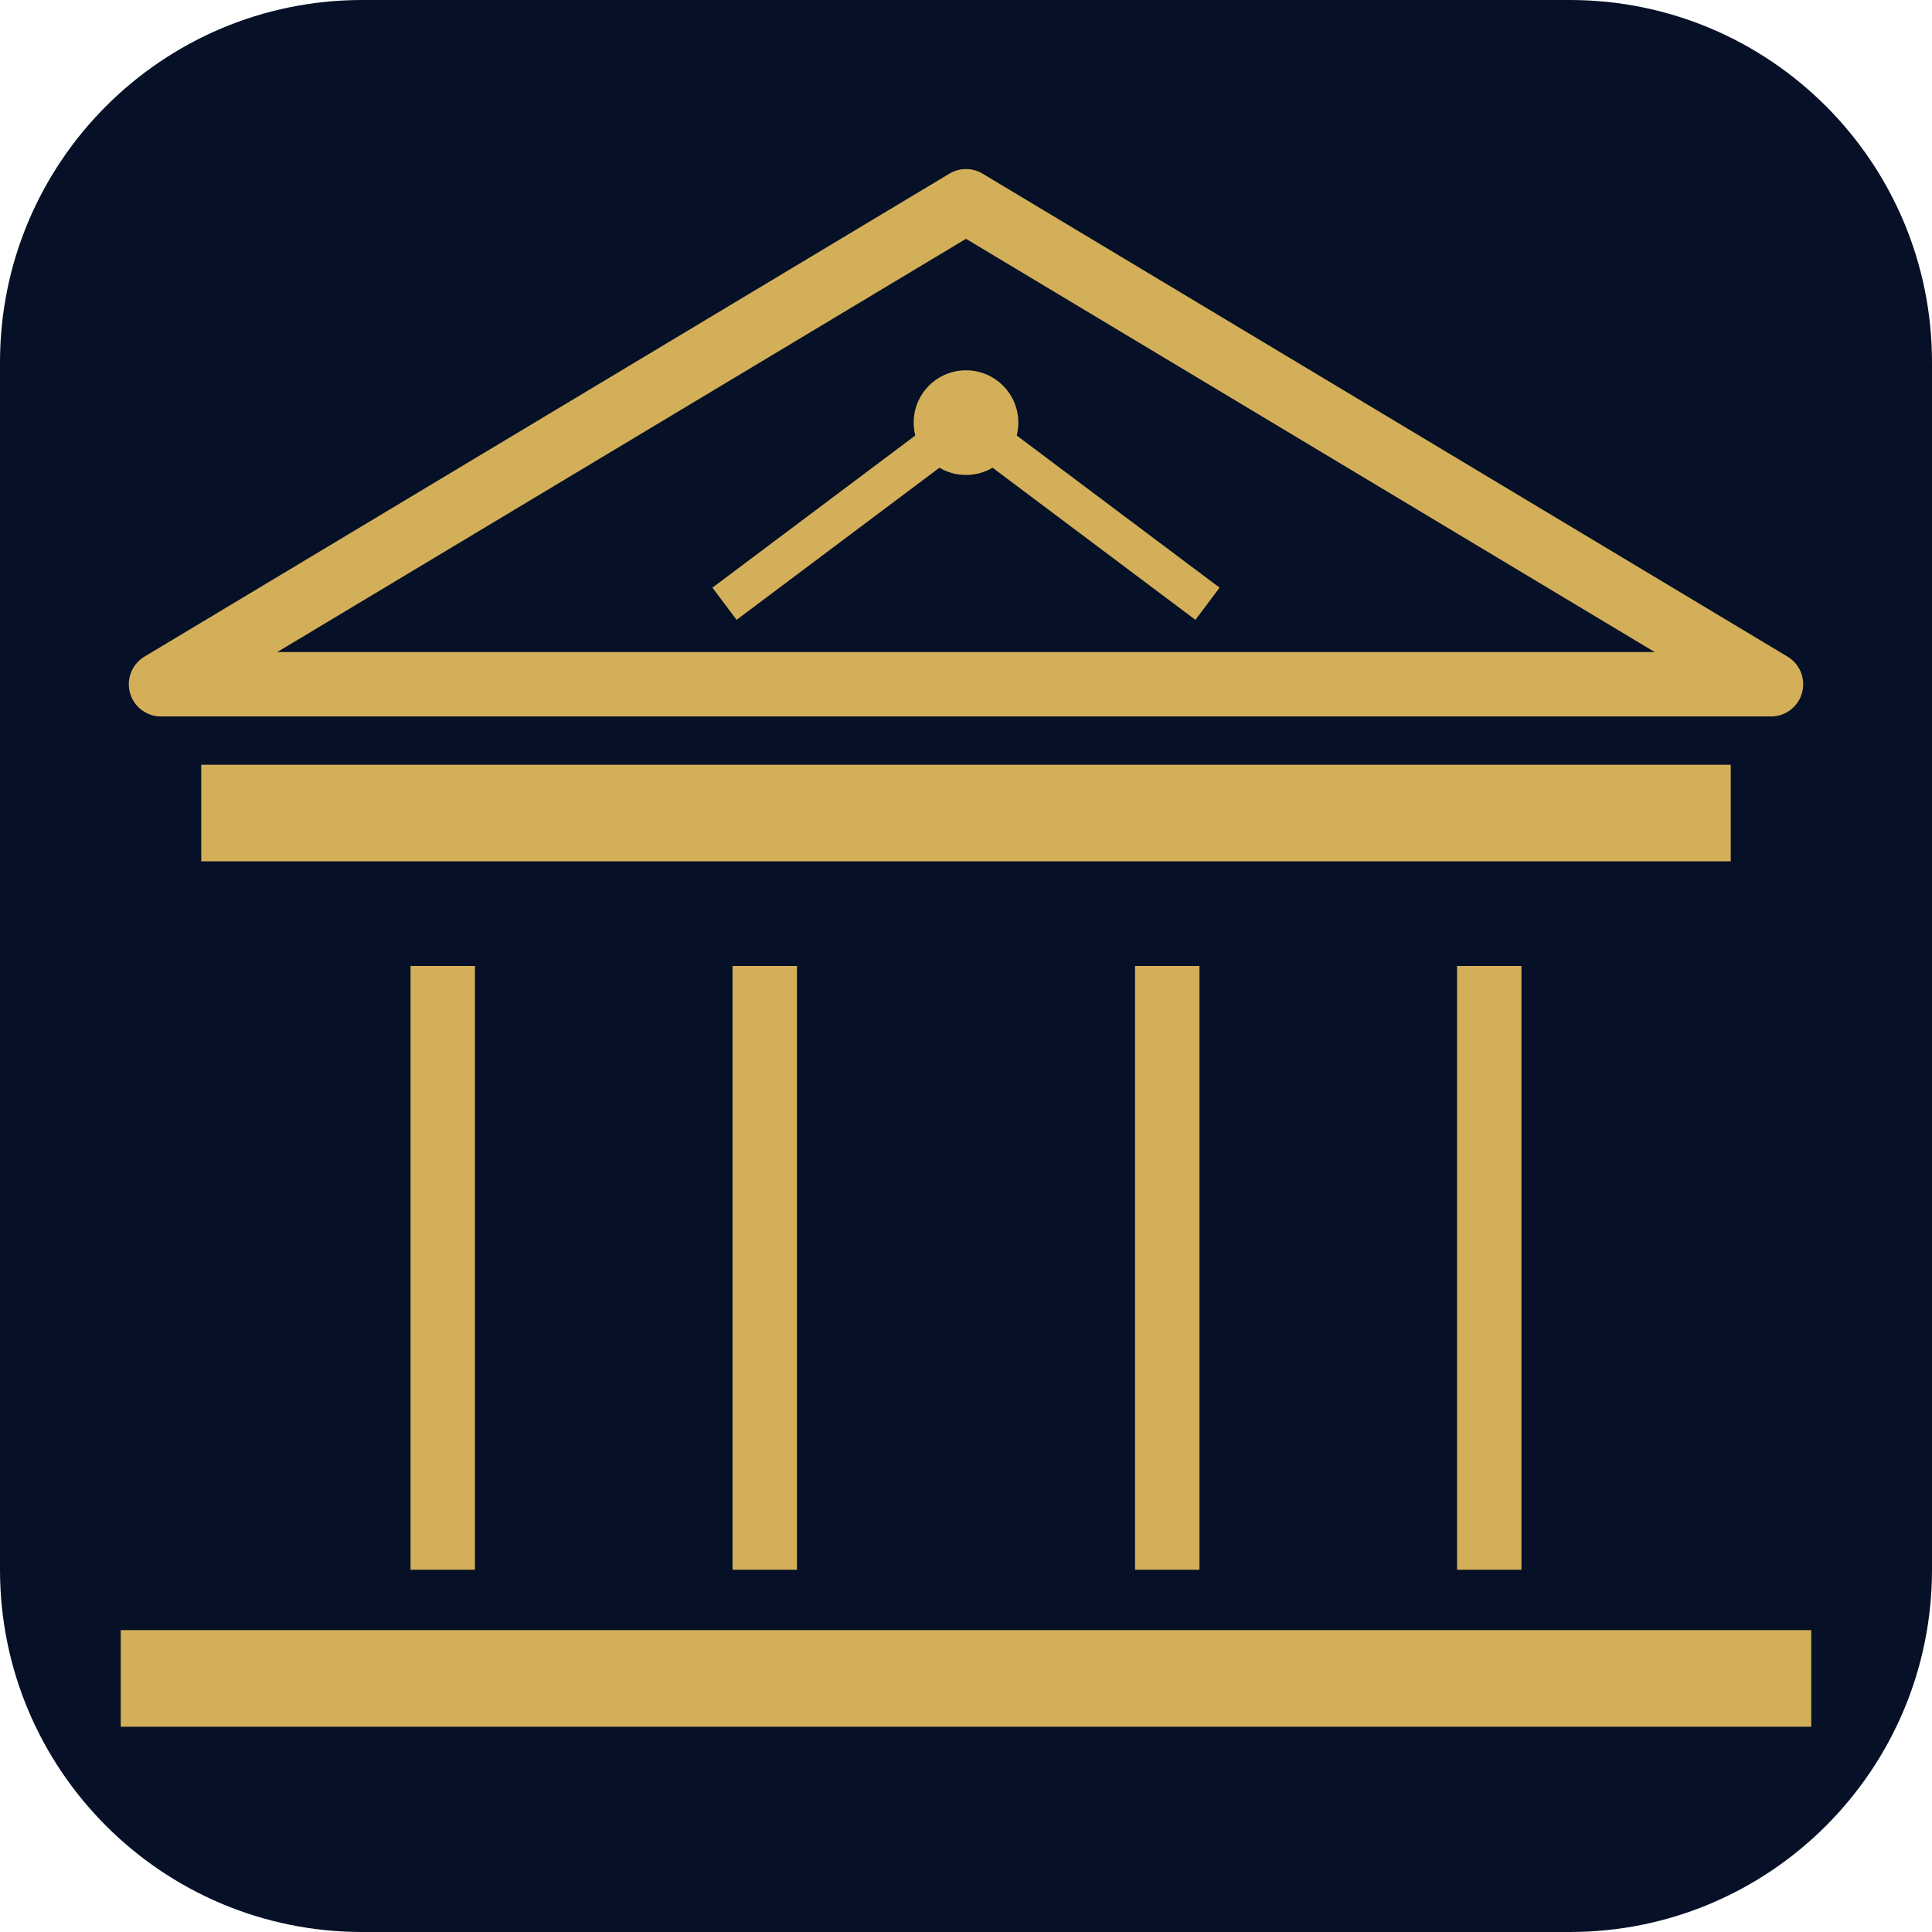
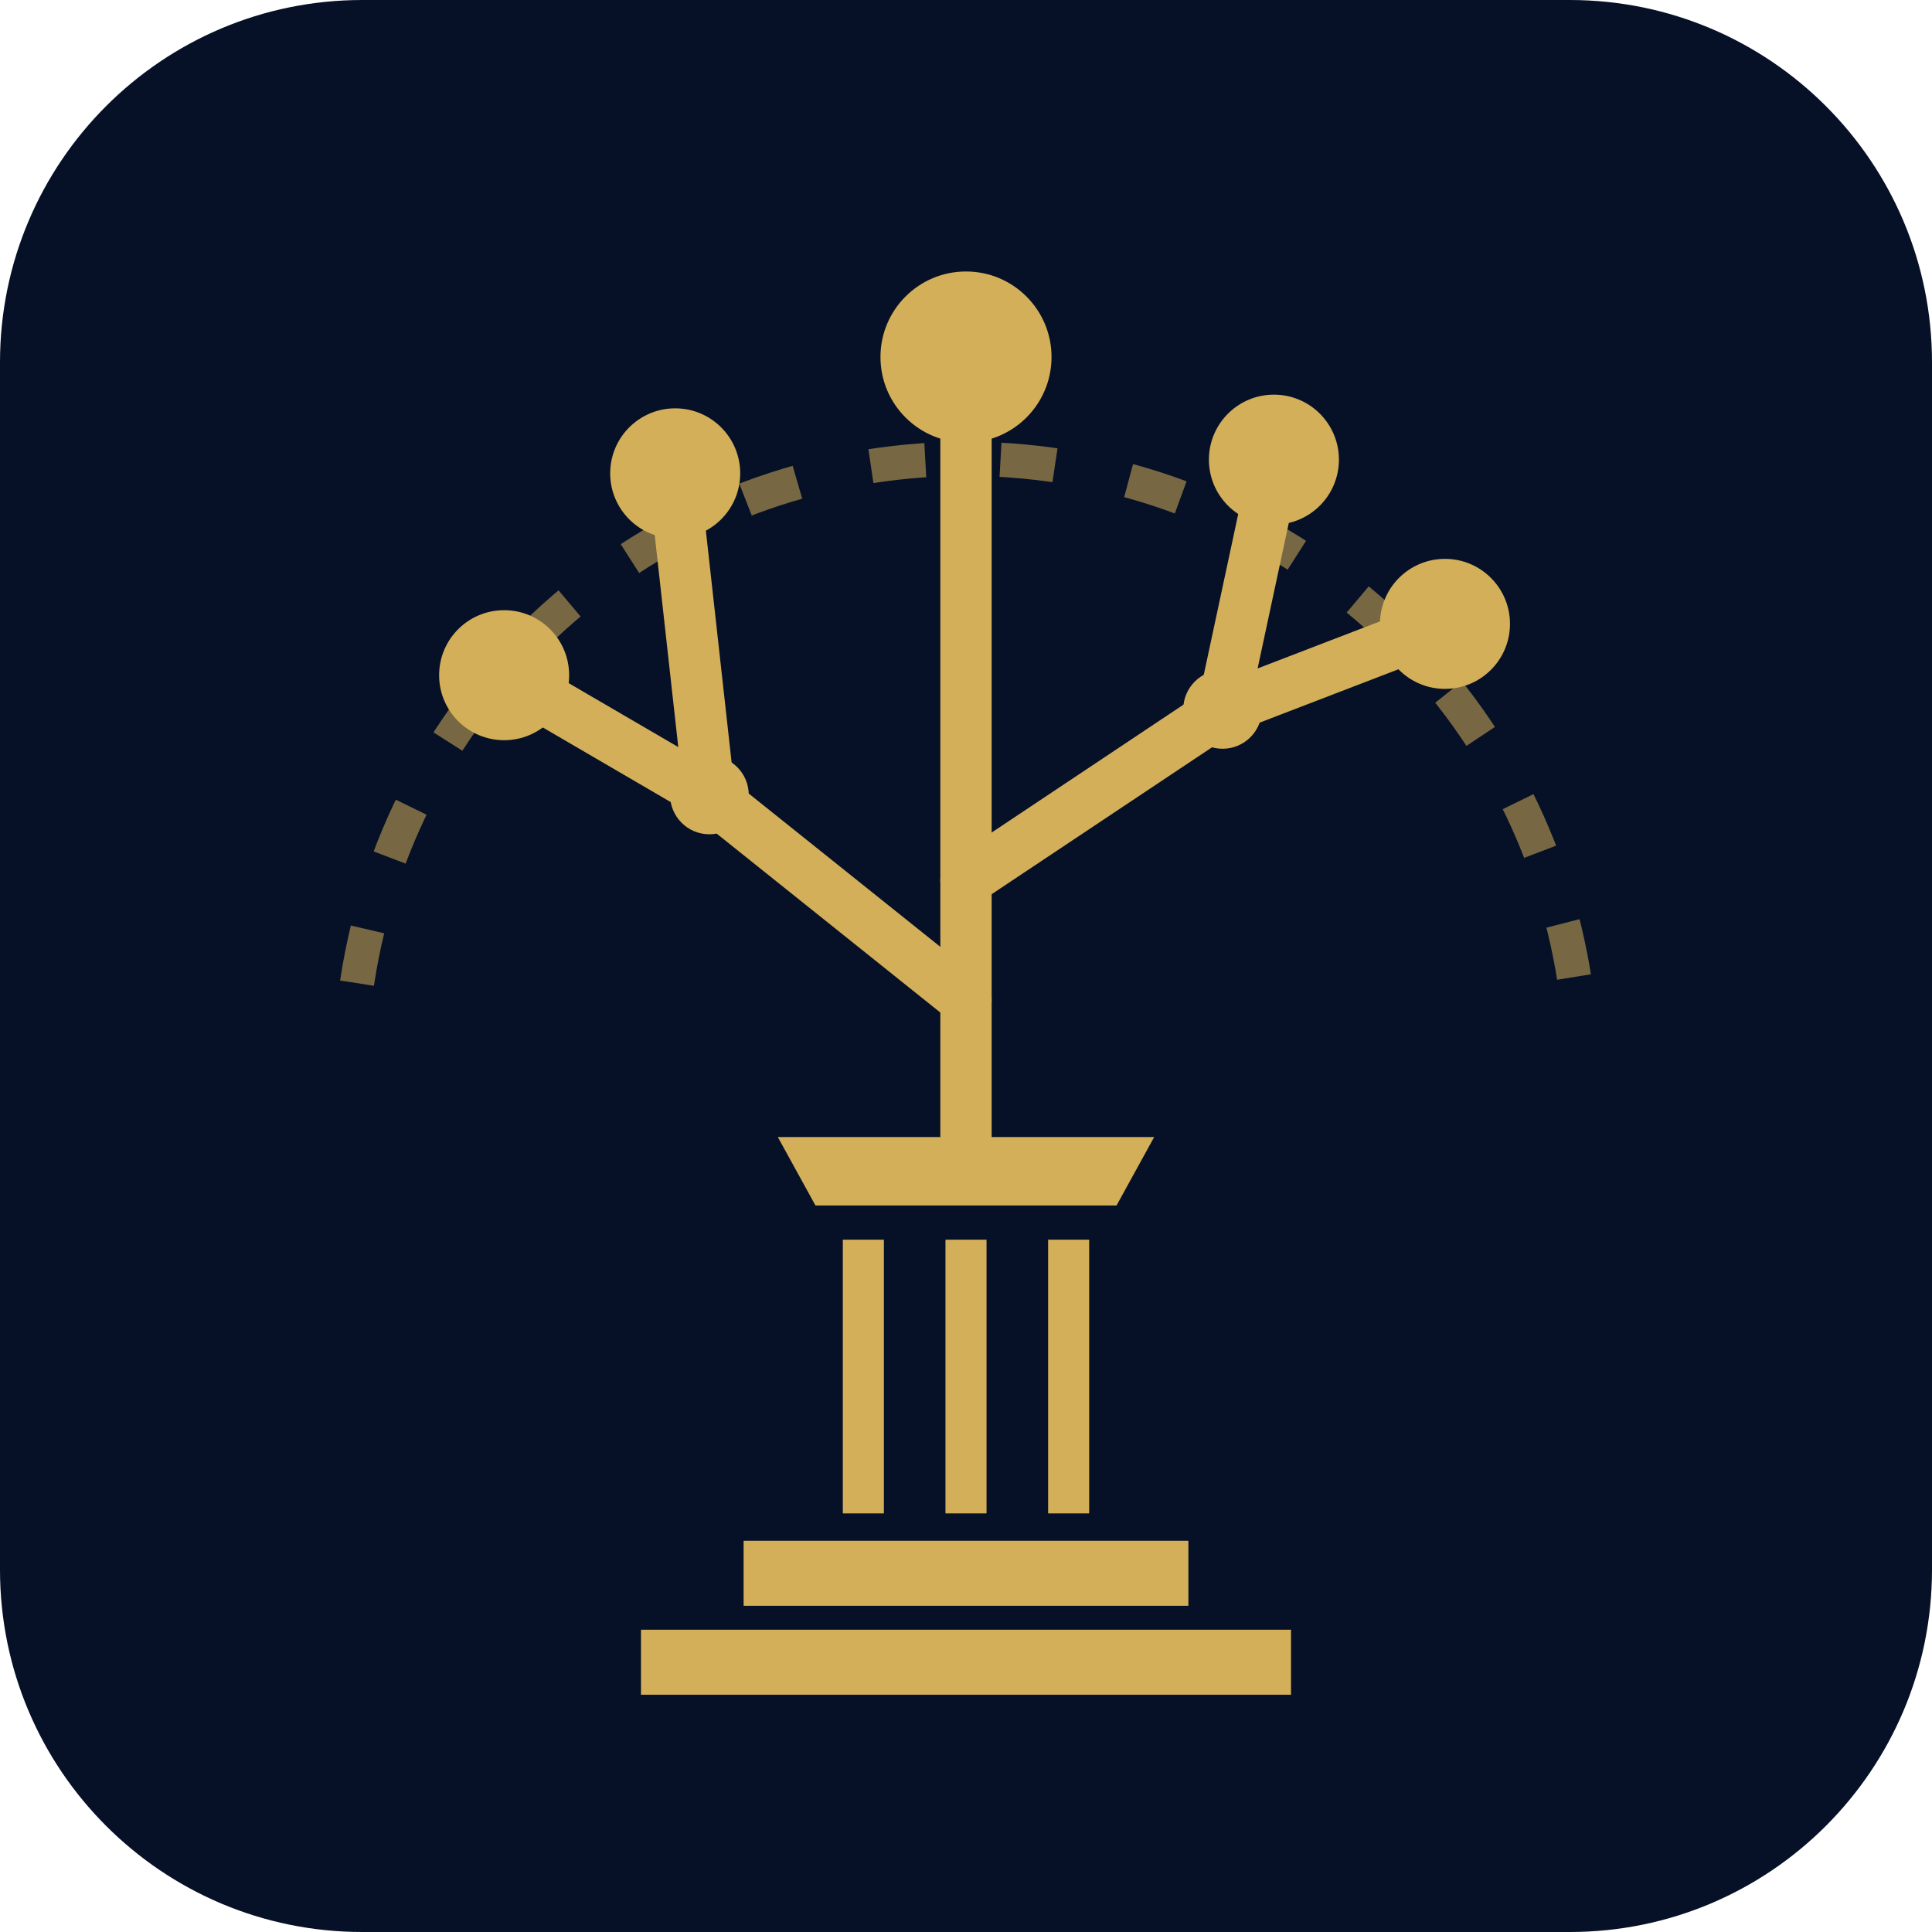
<svg xmlns="http://www.w3.org/2000/svg" viewBox="0 0 48 48">
  <rect width="48" height="48" rx="9" fill="#061127" />
-   <path d="M4 17 L24 5 L44 17 Z" fill="none" stroke="#d4af5a" stroke-width="1.6" stroke-linejoin="round" />
-   <circle cx="24" cy="10.5" r="1.3" fill="#d4af5a" />
-   <path d="M24 10.5 L18 15 M24 10.5 L30 15" stroke="#d4af5a" stroke-width="1" />
-   <rect x="5" y="19" width="38" height="2.4" fill="#d4af5a" />
-   <g stroke="#d4af5a" stroke-width="1.6">
-     <line x1="11" y1="24" x2="11" y2="39" />
-     <line x1="19" y1="24" x2="19" y2="39" />
-     <line x1="29" y1="24" x2="29" y2="39" />
-     <line x1="37" y1="24" x2="37" y2="39" />
+   <g transform="translate(3.6 3.6) scale(0.85)">
+     <path d="M6.2 24.5 A18 18 0 0 1 41.8 24.5" fill="none" stroke="#d4af5a" stroke-width="1" stroke-dasharray="1.6 2.2" opacity="0.55" />
+     <g fill="none" stroke="#d4af5a" stroke-width="1.5" stroke-linecap="round" stroke-linejoin="round">
+       <path d="M24 29 V7.5" />
+       <path d="M24 25 L16.5 19 L10.5 15.5 M16.5 19 L15.5 10" />
+       <path d="M24 21.5 L31.5 16.5 L38 14 M31.5 16.5 L33 9.5" />
+     </g>
+     <g fill="#d4af5a">
+       <circle cx="24" cy="6.2" r="2.5" />
+       <circle cx="10.5" cy="15.5" r="1.9" />
+       <circle cx="15.5" cy="9.6" r="1.9" />
+       <circle cx="33" cy="9.2" r="1.9" />
+       <circle cx="38" cy="14" r="1.9" />
+       <circle cx="16.5" cy="19" r="1.15" />
+       <circle cx="31.5" cy="16.5" r="1.15" />
+     </g>
+     <path d="M18.5 29 H29.5 L28.4 31 H19.6 Z" fill="#d4af5a" />
+     <g stroke="#d4af5a" stroke-width="1.2">
+       <line x1="21" y1="32" x2="21" y2="40" />
+       <line x1="24" y1="32" x2="24" y2="40" />
+       <line x1="27" y1="32" x2="27" y2="40" />
+     </g>
+     <rect x="17.5" y="40.8" width="13" height="1.9" fill="#d4af5a" />
+     <rect x="14.5" y="43.4" width="19" height="1.9" fill="#d4af5a" />
  </g>
-   <rect x="3" y="40.5" width="42" height="2.4" fill="#d4af5a" />
</svg>
